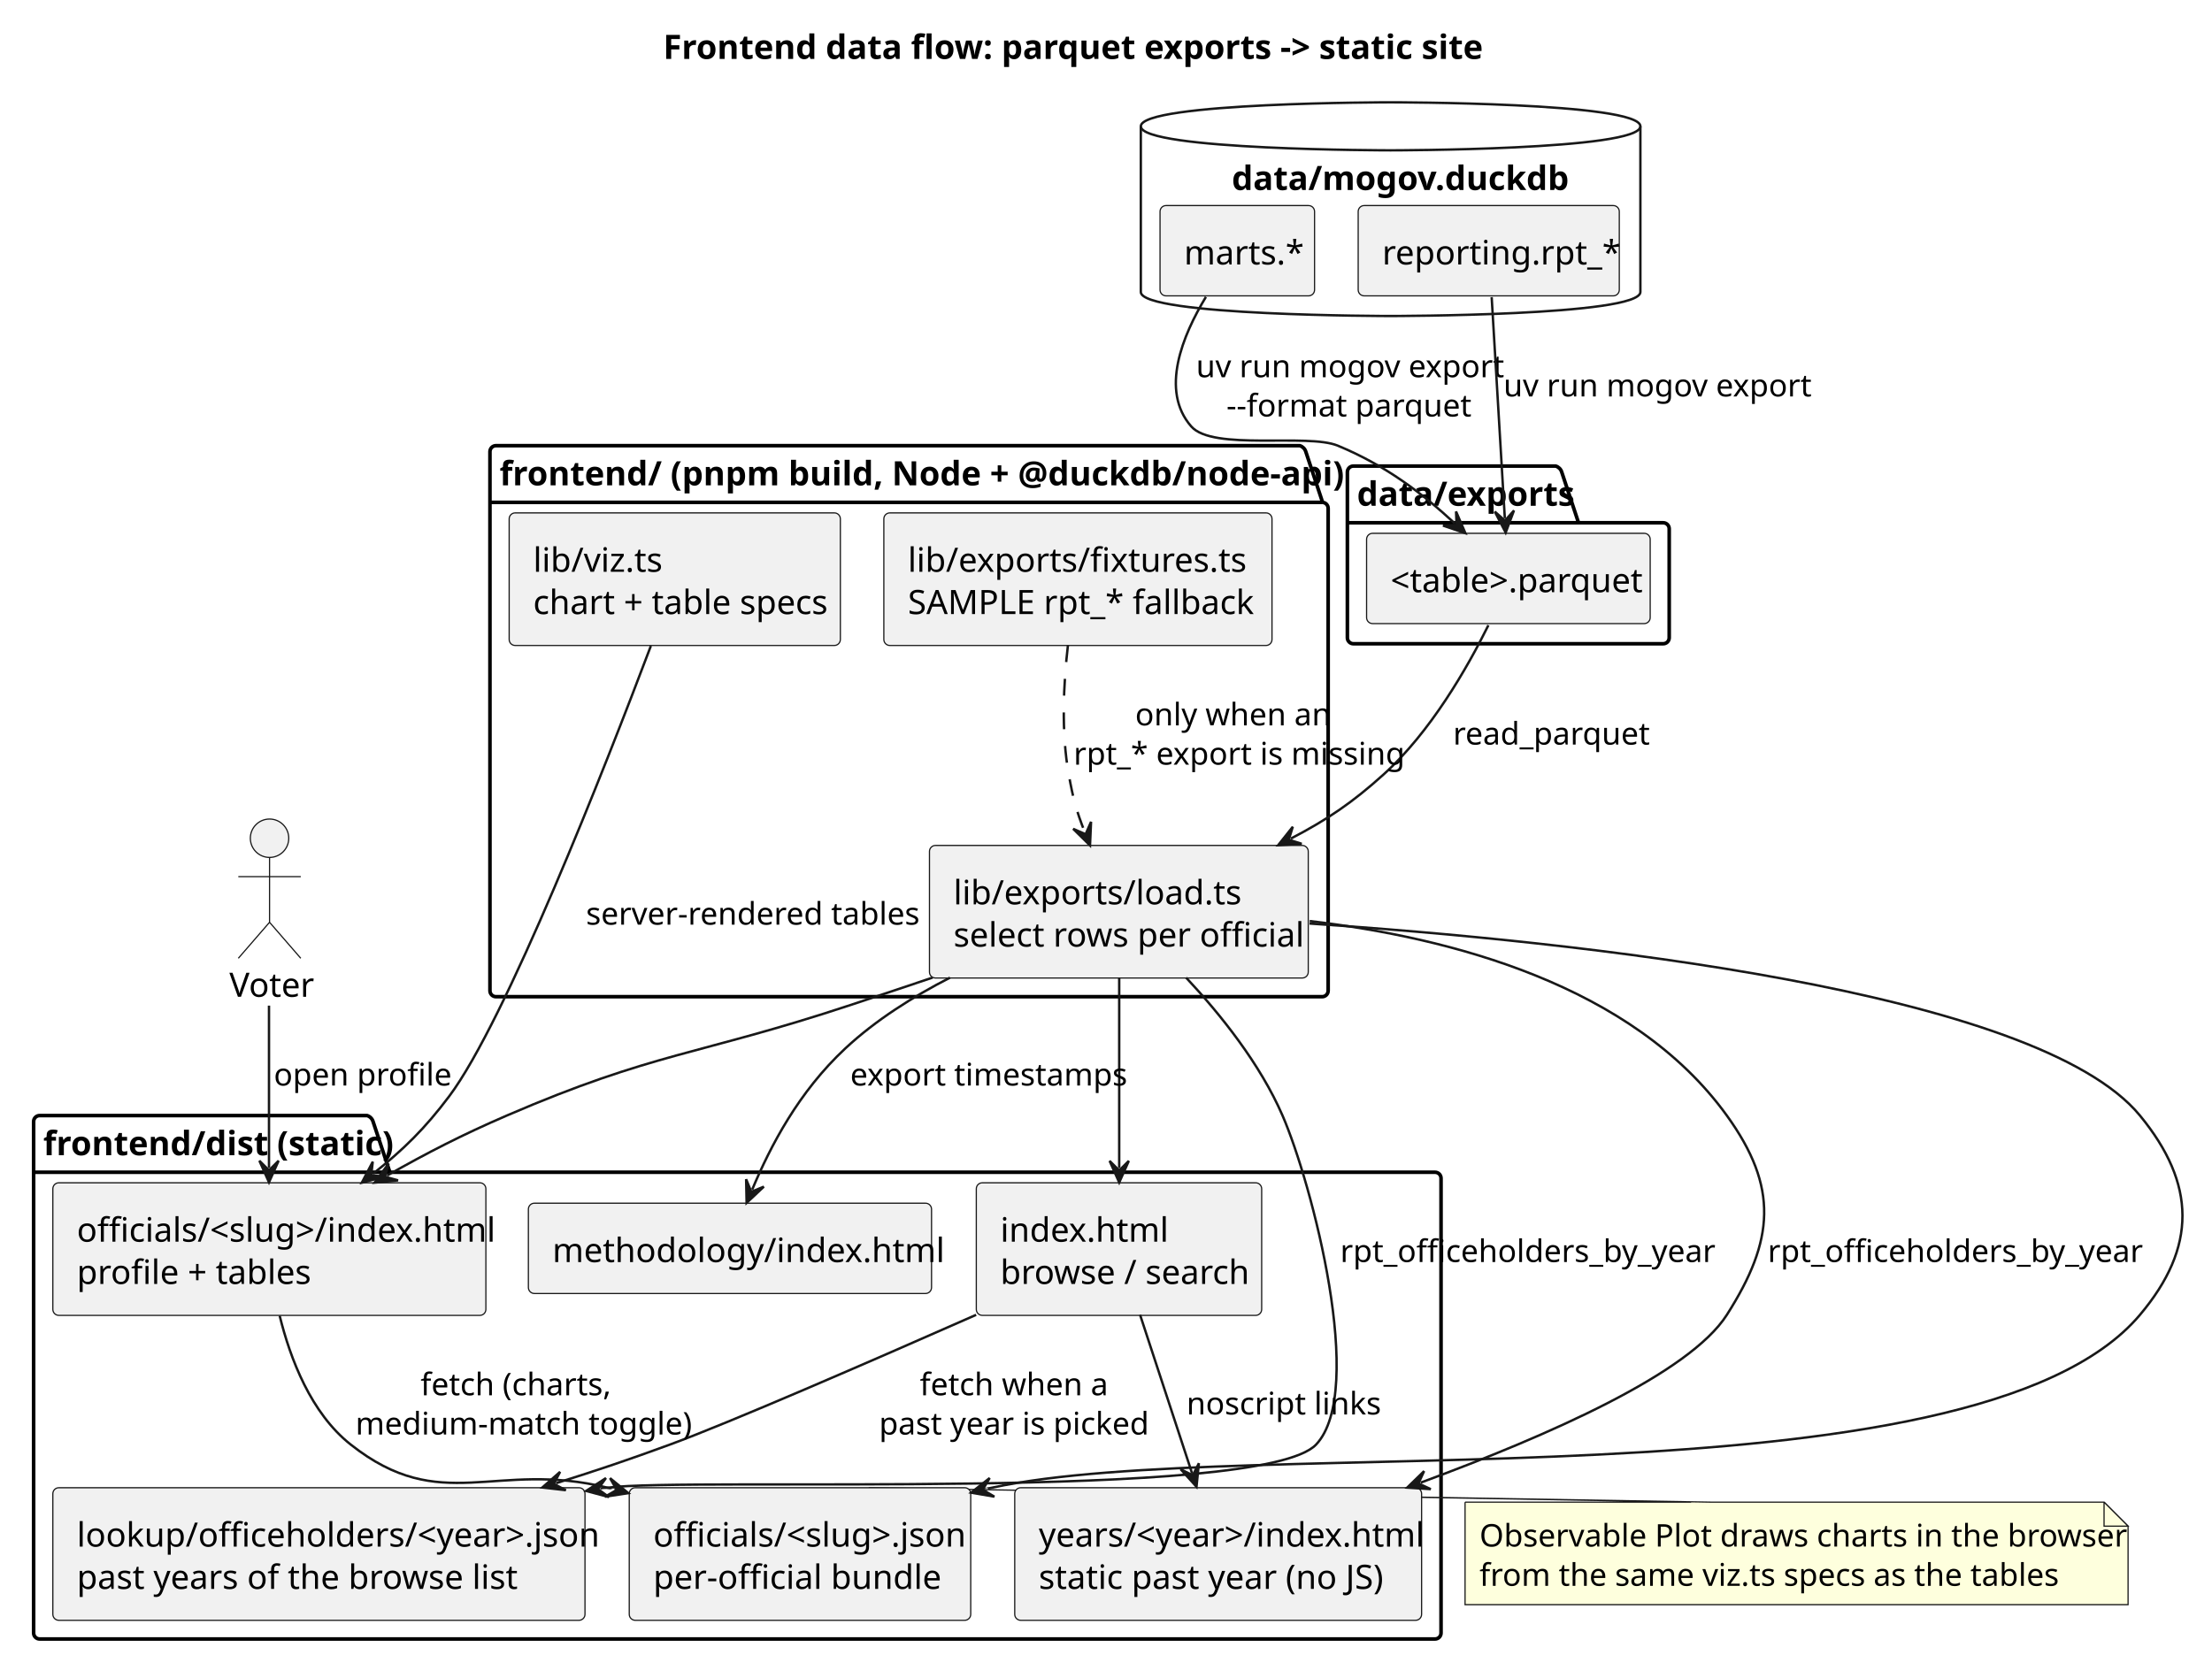
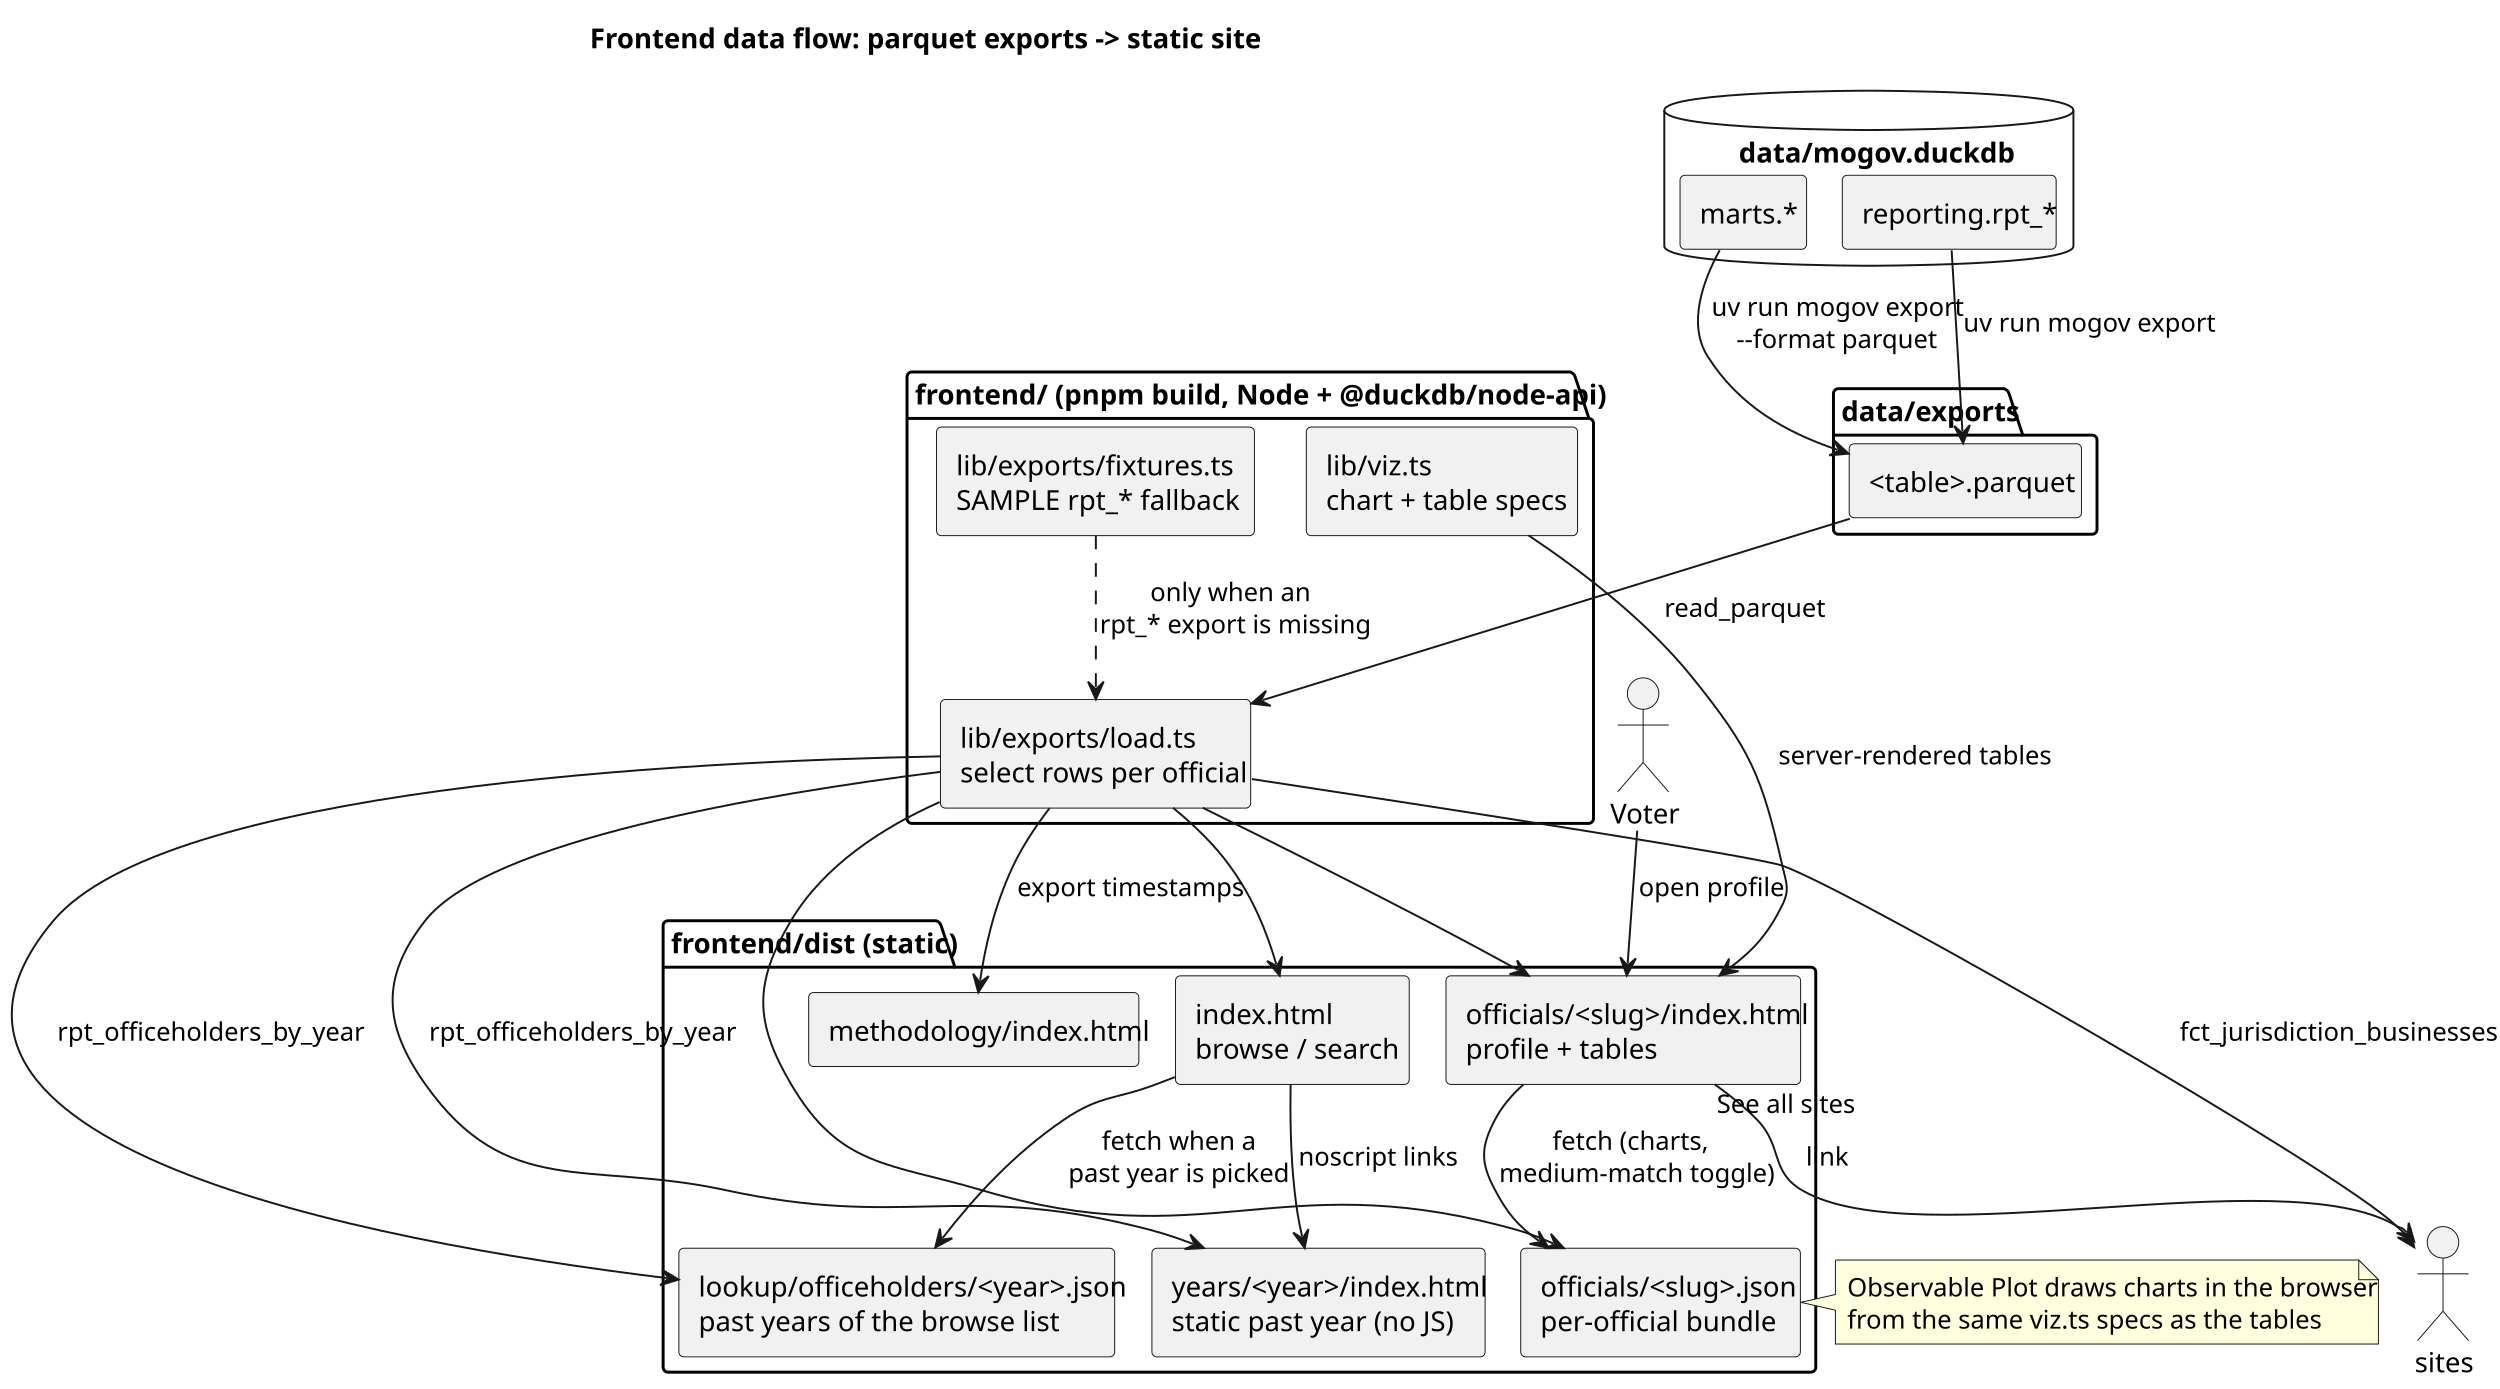
- <svg xmlns="http://www.w3.org/2000/svg" contentStyleType="text/css" height="689px" preserveAspectRatio="none" style="width:921px;height:689px;background:#FFFFFF;" version="1.1" viewBox="0 0 921 689" width="921px" zoomAndPan="magnify">
+ <svg xmlns="http://www.w3.org/2000/svg" contentStyleType="text/css" height="706px" preserveAspectRatio="none" style="width:1271px;height:706px;background:#FFFFFF;" version="1.1" viewBox="0 0 1271 706" width="1271px" zoomAndPan="magnify">
  <defs />
  <g>
-     <text fill="#000000" font-family="sans-serif" font-size="14" font-weight="bold" lengthAdjust="spacing" textLength="324.769" x="276.116" y="24.533">Frontend data flow: parquet exports -&gt; static site</text>
+     <text fill="#000000" font-family="sans-serif" font-size="14" font-weight="bold" lengthAdjust="spacing" textLength="324.769" x="299.866" y="24.533">Frontend data flow: parquet exports -&gt; static site</text>
    <g id="cluster_wh">
-       <path d="M475,52.609 C475,42.609 579,42.609 579,42.609 C579,42.609 683,42.609 683,52.609 L683,121.609 C683,131.609 579,131.609 579,131.609 C579,131.609 475,131.609 475,121.609 L475,52.609 " fill="none" style="stroke:#181818;stroke-width:1.0;" />
-       <path d="M475,52.609 C475,62.609 579,62.609 579,62.609 C579,62.609 683,62.609 683,52.609 " fill="none" style="stroke:#181818;stroke-width:1.0;" />
-       <text fill="#000000" font-family="sans-serif" font-size="14" font-weight="bold" lengthAdjust="spacing" textLength="132.234" x="512.883" y="79.143">data/mogov.duckdb</text>
+       <path d="M846.131,56.109 C846.131,46.109 950.131,46.109 950.131,46.109 C950.131,46.109 1054.131,46.109 1054.131,56.109 L1054.131,125.109 C1054.131,135.109 950.131,135.109 950.131,135.109 C950.131,135.109 846.131,135.109 846.131,125.109 L846.131,56.109 " fill="none" style="stroke:#181818;stroke-width:1.0;" />
+       <path d="M846.131,56.109 C846.131,66.109 950.131,66.109 950.131,66.109 C950.131,66.109 1054.131,66.109 1054.131,56.109 " fill="none" style="stroke:#181818;stroke-width:1.0;" />
+       <text fill="#000000" font-family="sans-serif" font-size="14" font-weight="bold" lengthAdjust="spacing" textLength="132.234" x="884.014" y="82.643">data/mogov.duckdb</text>
    </g>
    <g id="cluster_exports">
-       <path d="M563.5,194.109 L647.748,194.109 A3.75,3.75 0 0 1 650.248,196.609 L657.248,217.719 L692.5,217.719 A2.5,2.5 0 0 1 695,220.219 L695,265.609 A2.5,2.5 0 0 1 692.5,268.109 L563.5,268.109 A2.5,2.5 0 0 1 561,265.609 L561,196.609 A2.5,2.5 0 0 1 563.5,194.109 " fill="none" style="stroke:#000000;stroke-width:1.5;" />
-       <line style="stroke:#000000;stroke-width:1.5;" x1="561" x2="657.248" y1="217.719" y2="217.719" />
-       <text fill="#000000" font-family="sans-serif" font-size="14" font-weight="bold" lengthAdjust="spacing" textLength="83.248" x="565" y="210.643">data/exports</text>
+       <path d="M934.631,197.609 L1018.879,197.609 A3.75,3.75 0 0 1 1021.379,200.109 L1028.379,221.219 L1063.631,221.219 A2.5,2.5 0 0 1 1066.131,223.719 L1066.131,269.109 A2.5,2.5 0 0 1 1063.631,271.609 L934.631,271.609 A2.5,2.5 0 0 1 932.131,269.109 L932.131,200.109 A2.5,2.5 0 0 1 934.631,197.609 " fill="none" style="stroke:#000000;stroke-width:1.5;" />
+       <line style="stroke:#000000;stroke-width:1.5;" x1="932.131" x2="1028.379" y1="221.219" y2="221.219" />
+       <text fill="#000000" font-family="sans-serif" font-size="14" font-weight="bold" lengthAdjust="spacing" textLength="83.248" x="936.131" y="214.143">data/exports</text>
    </g>
    <g id="cluster_frontend/ (pnpm build, Node + @duckdb/node-api)">
-       <path d="M206.5,185.609 L541.183,185.609 A3.75,3.75 0 0 1 543.683,188.109 L550.683,209.219 L550.5,209.219 A2.5,2.5 0 0 1 553,211.719 L553,412.609 A2.5,2.5 0 0 1 550.5,415.109 L206.5,415.109 A2.5,2.5 0 0 1 204,412.609 L204,188.109 A2.5,2.5 0 0 1 206.5,185.609 " fill="none" style="stroke:#000000;stroke-width:1.5;" />
-       <line style="stroke:#000000;stroke-width:1.5;" x1="204" x2="550.683" y1="209.219" y2="209.219" />
-       <text fill="#000000" font-family="sans-serif" font-size="14" font-weight="bold" lengthAdjust="spacing" textLength="333.683" x="208" y="202.143">frontend/ (pnpm build, Node + @duckdb/node-api)</text>
+       <path d="M463.631,189.109 L798.313,189.109 A3.75,3.75 0 0 1 800.813,191.609 L807.813,212.719 L807.631,212.719 A2.5,2.5 0 0 1 810.131,215.219 L810.131,416.109 A2.5,2.5 0 0 1 807.631,418.609 L463.631,418.609 A2.5,2.5 0 0 1 461.131,416.109 L461.131,191.609 A2.5,2.5 0 0 1 463.631,189.109 " fill="none" style="stroke:#000000;stroke-width:1.5;" />
+       <line style="stroke:#000000;stroke-width:1.5;" x1="461.131" x2="807.813" y1="212.719" y2="212.719" />
+       <text fill="#000000" font-family="sans-serif" font-size="14" font-weight="bold" lengthAdjust="spacing" textLength="333.683" x="465.131" y="205.643">frontend/ (pnpm build, Node + @duckdb/node-api)</text>
    </g>
    <g id="cluster_dist">
-       <path d="M16.5,464.609 L152.831,464.609 A3.75,3.75 0 0 1 155.331,467.109 L162.331,488.219 L597.5,488.219 A2.5,2.5 0 0 1 600,490.719 L600,680.109 A2.5,2.5 0 0 1 597.5,682.609 L16.5,682.609 A2.5,2.5 0 0 1 14,680.109 L14,467.109 A2.5,2.5 0 0 1 16.5,464.609 " fill="none" style="stroke:#000000;stroke-width:1.5;" />
-       <line style="stroke:#000000;stroke-width:1.5;" x1="14" x2="162.331" y1="488.219" y2="488.219" />
-       <text fill="#000000" font-family="sans-serif" font-size="14" font-weight="bold" lengthAdjust="spacing" textLength="135.331" x="18" y="481.143">frontend/dist (static)</text>
+       <path d="M339.631,468.109 L475.962,468.109 A3.75,3.75 0 0 1 478.462,470.609 L485.462,491.719 L920.631,491.719 A2.5,2.5 0 0 1 923.131,494.219 L923.131,695.109 A2.5,2.5 0 0 1 920.631,697.609 L339.631,697.609 A2.5,2.5 0 0 1 337.131,695.109 L337.131,470.609 A2.5,2.5 0 0 1 339.631,468.109 " fill="none" style="stroke:#000000;stroke-width:1.5;" />
+       <line style="stroke:#000000;stroke-width:1.5;" x1="337.131" x2="485.462" y1="491.719" y2="491.719" />
+       <text fill="#000000" font-family="sans-serif" font-size="14" font-weight="bold" lengthAdjust="spacing" textLength="135.331" x="341.131" y="484.643">frontend/dist (static)</text>
    </g>
    <g id="elem_voter">
-       <ellipse cx="112.231" cy="349.109" fill="#F1F1F1" rx="8" ry="8" style="stroke:#181818;stroke-width:0.5;" />
-       <path d="M112.231,357.109 L112.231,384.109 M99.231,365.109 L125.231,365.109 M112.231,384.109 L99.231,399.109 M112.231,384.109 L125.231,399.109 " fill="none" style="stroke:#181818;stroke-width:0.5;" />
-       <text fill="#000000" font-family="sans-serif" font-size="14" lengthAdjust="spacing" textLength="33.462" x="95.5" y="415.143">Voter</text>
+       <ellipse cx="835.362" cy="352.609" fill="#F1F1F1" rx="8" ry="8" style="stroke:#181818;stroke-width:0.5;" />
+       <path d="M835.362,360.609 L835.362,387.609 M822.362,368.609 L848.362,368.609 M835.362,387.609 L822.362,402.609 M835.362,387.609 L848.362,402.609 " fill="none" style="stroke:#181818;stroke-width:0.5;" />
+       <text fill="#000000" font-family="sans-serif" font-size="14" lengthAdjust="spacing" textLength="33.462" x="818.631" y="418.643">Voter</text>
    </g>
-     <g id="elem_GMN34">
-       <path d="M610,625.609 L610,668.312 A0,0 0 0 0 610,668.312 L886.055,668.312 A0,0 0 0 0 886.055,668.312 L886.055,635.609 L876.055,625.609 L712.145,625.609 L361.706,619.596 L704.145,625.609 L610,625.609 A0,0 0 0 0 610,625.609 " fill="#FEFFDD" style="stroke:#181818;stroke-width:0.5;" />
-       <path d="M876.055,625.609 L876.055,635.609 L886.055,635.609 L876.055,625.609 " fill="#FEFFDD" style="stroke:#181818;stroke-width:0.5;" />
-       <text fill="#000000" font-family="sans-serif" font-size="13" lengthAdjust="spacing" textLength="255.055" x="616" y="644.105">Observable Plot draws charts in the browser</text>
-       <text fill="#000000" font-family="sans-serif" font-size="13" lengthAdjust="spacing" textLength="231.207" x="616" y="660.456">from the same viz.ts specs as the tables</text>
+     <g id="elem_sites">
+       <ellipse cx="1242.024" cy="631.609" fill="#F1F1F1" rx="8" ry="8" style="stroke:#181818;stroke-width:0.5;" />
+       <path d="M1242.024,639.609 L1242.024,666.609 M1229.024,647.609 L1255.024,647.609 M1242.024,666.609 L1229.024,681.609 M1242.024,666.609 L1255.024,681.609 " fill="none" style="stroke:#181818;stroke-width:0.5;" />
+       <text fill="#000000" font-family="sans-serif" font-size="14" lengthAdjust="spacing" textLength="28.786" x="1227.631" y="697.643">sites</text>
+     </g>
+     <g id="elem_GMN37">
+       <path d="M933.131,640.609 L933.131,658.109 L915.512,662.109 L933.131,666.109 L933.131,683.312 A0,0 0 0 0 933.131,683.312 L1209.186,683.312 A0,0 0 0 0 1209.186,683.312 L1209.186,650.609 L1199.186,640.609 L933.131,640.609 A0,0 0 0 0 933.131,640.609 " fill="#FEFFDD" style="stroke:#181818;stroke-width:0.5;" />
+       <path d="M1199.186,640.609 L1199.186,650.609 L1209.186,650.609 L1199.186,640.609 " fill="#FEFFDD" style="stroke:#181818;stroke-width:0.5;" />
+       <text fill="#000000" font-family="sans-serif" font-size="13" lengthAdjust="spacing" textLength="255.055" x="939.131" y="659.105">Observable Plot draws charts in the browser</text>
+       <text fill="#000000" font-family="sans-serif" font-size="13" lengthAdjust="spacing" textLength="231.207" x="939.131" y="675.456">from the same viz.ts specs as the tables</text>
    </g>
    <g id="elem_marts">
-       <rect fill="#F1F1F1" height="37.609" rx="2.5" ry="2.5" style="stroke:#181818;stroke-width:0.5;" width="64.338" x="483" y="85.609" />
-       <text fill="#000000" font-family="sans-serif" font-size="14" lengthAdjust="spacing" textLength="44.338" x="493" y="110.143">marts.*</text>
+       <rect fill="#F1F1F1" height="37.609" rx="2.5" ry="2.5" style="stroke:#181818;stroke-width:0.5;" width="64.338" x="854.131" y="89.109" />
+       <text fill="#000000" font-family="sans-serif" font-size="14" lengthAdjust="spacing" textLength="44.338" x="864.131" y="113.643">marts.*</text>
    </g>
    <g id="elem_rpt">
-       <rect fill="#F1F1F1" height="37.609" rx="2.5" ry="2.5" style="stroke:#181818;stroke-width:0.5;" width="108.717" x="565.5" y="85.609" />
-       <text fill="#000000" font-family="sans-serif" font-size="14" lengthAdjust="spacing" textLength="88.717" x="575.5" y="110.143">reporting.rpt_*</text>
+       <rect fill="#F1F1F1" height="37.609" rx="2.5" ry="2.5" style="stroke:#181818;stroke-width:0.5;" width="108.717" x="936.631" y="89.109" />
+       <text fill="#000000" font-family="sans-serif" font-size="14" lengthAdjust="spacing" textLength="88.717" x="946.631" y="113.643">reporting.rpt_*</text>
    </g>
    <g id="elem_pq">
-       <rect fill="#F1F1F1" height="37.609" rx="2.5" ry="2.5" style="stroke:#181818;stroke-width:0.5;" width="118.082" x="569" y="222.109" />
-       <text fill="#000000" font-family="sans-serif" font-size="14" lengthAdjust="spacing" textLength="98.082" x="579" y="246.643">&lt;table&gt;.parquet</text>
+       <rect fill="#F1F1F1" height="37.609" rx="2.5" ry="2.5" style="stroke:#181818;stroke-width:0.5;" width="118.082" x="940.131" y="225.609" />
+       <text fill="#000000" font-family="sans-serif" font-size="14" lengthAdjust="spacing" textLength="98.082" x="950.131" y="250.143">&lt;table&gt;.parquet</text>
    </g>
    <g id="elem_load">
-       <rect fill="#F1F1F1" height="55.219" rx="2.5" ry="2.5" style="stroke:#181818;stroke-width:0.5;" width="157.717" x="387" y="352.109" />
-       <text fill="#000000" font-family="sans-serif" font-size="14" lengthAdjust="spacing" textLength="108.944" x="397" y="376.643">lib/exports/load.ts</text>
-       <text fill="#000000" font-family="sans-serif" font-size="14" lengthAdjust="spacing" textLength="137.717" x="397" y="394.252">select rows per official</text>
+       <rect fill="#F1F1F1" height="55.219" rx="2.5" ry="2.5" style="stroke:#181818;stroke-width:0.5;" width="157.717" x="478.131" y="355.609" />
+       <text fill="#000000" font-family="sans-serif" font-size="14" lengthAdjust="spacing" textLength="108.944" x="488.131" y="380.143">lib/exports/load.ts</text>
+       <text fill="#000000" font-family="sans-serif" font-size="14" lengthAdjust="spacing" textLength="137.717" x="488.131" y="397.752">select rows per official</text>
    </g>
    <g id="elem_fixtures">
-       <rect fill="#F1F1F1" height="55.219" rx="2.5" ry="2.5" style="stroke:#181818;stroke-width:0.5;" width="161.62" x="368" y="213.609" />
-       <text fill="#000000" font-family="sans-serif" font-size="14" lengthAdjust="spacing" textLength="127.6" x="378" y="238.143">lib/exports/fixtures.ts</text>
-       <text fill="#000000" font-family="sans-serif" font-size="14" lengthAdjust="spacing" textLength="141.62" x="378" y="255.752">SAMPLE rpt_* fallback</text>
+       <rect fill="#F1F1F1" height="55.219" rx="2.5" ry="2.5" style="stroke:#181818;stroke-width:0.5;" width="161.62" x="476.131" y="217.109" />
+       <text fill="#000000" font-family="sans-serif" font-size="14" lengthAdjust="spacing" textLength="127.6" x="486.131" y="241.643">lib/exports/fixtures.ts</text>
+       <text fill="#000000" font-family="sans-serif" font-size="14" lengthAdjust="spacing" textLength="141.62" x="486.131" y="259.252">SAMPLE rpt_* fallback</text>
    </g>
    <g id="elem_viz">
-       <rect fill="#F1F1F1" height="55.219" rx="2.5" ry="2.5" style="stroke:#181818;stroke-width:0.5;" width="137.899" x="212" y="213.609" />
-       <text fill="#000000" font-family="sans-serif" font-size="14" lengthAdjust="spacing" textLength="49.786" x="222" y="238.143">lib/viz.ts</text>
-       <text fill="#000000" font-family="sans-serif" font-size="14" lengthAdjust="spacing" textLength="117.899" x="222" y="255.752">chart + table specs</text>
+       <rect fill="#F1F1F1" height="55.219" rx="2.5" ry="2.5" style="stroke:#181818;stroke-width:0.5;" width="137.899" x="664.131" y="217.109" />
+       <text fill="#000000" font-family="sans-serif" font-size="14" lengthAdjust="spacing" textLength="49.786" x="674.131" y="241.643">lib/viz.ts</text>
+       <text fill="#000000" font-family="sans-serif" font-size="14" lengthAdjust="spacing" textLength="117.899" x="674.131" y="259.252">chart + table specs</text>
    </g>
    <g id="elem_idx">
-       <rect fill="#F1F1F1" height="55.219" rx="2.5" ry="2.5" style="stroke:#181818;stroke-width:0.5;" width="118.82" x="406.5" y="492.609" />
-       <text fill="#000000" font-family="sans-serif" font-size="14" lengthAdjust="spacing" textLength="63.807" x="416.5" y="517.143">index.html</text>
-       <text fill="#000000" font-family="sans-serif" font-size="14" lengthAdjust="spacing" textLength="98.82" x="416.5" y="534.752">browse / search</text>
+       <rect fill="#F1F1F1" height="55.219" rx="2.5" ry="2.5" style="stroke:#181818;stroke-width:0.5;" width="118.82" x="597.631" y="496.109" />
+       <text fill="#000000" font-family="sans-serif" font-size="14" lengthAdjust="spacing" textLength="63.807" x="607.631" y="520.643">index.html</text>
+       <text fill="#000000" font-family="sans-serif" font-size="14" lengthAdjust="spacing" textLength="98.82" x="607.631" y="538.252">browse / search</text>
    </g>
    <g id="elem_yearjson">
-       <rect fill="#F1F1F1" height="55.219" rx="2.5" ry="2.5" style="stroke:#181818;stroke-width:0.5;" width="221.571" x="22" y="619.609" />
-       <text fill="#000000" font-family="sans-serif" font-size="14" lengthAdjust="spacing" textLength="201.571" x="32" y="644.143">lookup/officeholders/&lt;year&gt;.json</text>
-       <text fill="#000000" font-family="sans-serif" font-size="14" lengthAdjust="spacing" textLength="173.523" x="32" y="661.752">past years of the browse list</text>
+       <rect fill="#F1F1F1" height="55.219" rx="2.5" ry="2.5" style="stroke:#181818;stroke-width:0.5;" width="221.571" x="345.131" y="634.609" />
+       <text fill="#000000" font-family="sans-serif" font-size="14" lengthAdjust="spacing" textLength="201.571" x="355.131" y="659.143">lookup/officeholders/&lt;year&gt;.json</text>
+       <text fill="#000000" font-family="sans-serif" font-size="14" lengthAdjust="spacing" textLength="173.523" x="355.131" y="676.752">past years of the browse list</text>
    </g>
    <g id="elem_yearpage">
-       <rect fill="#F1F1F1" height="55.219" rx="2.5" ry="2.5" style="stroke:#181818;stroke-width:0.5;" width="169.406" x="422.5" y="619.609" />
-       <text fill="#000000" font-family="sans-serif" font-size="14" lengthAdjust="spacing" textLength="149.406" x="432.5" y="644.143">years/&lt;year&gt;/index.html</text>
-       <text fill="#000000" font-family="sans-serif" font-size="14" lengthAdjust="spacing" textLength="143.165" x="432.5" y="661.752">static past year (no JS)</text>
+       <rect fill="#F1F1F1" height="55.219" rx="2.5" ry="2.5" style="stroke:#181818;stroke-width:0.5;" width="169.406" x="585.631" y="634.609" />
+       <text fill="#000000" font-family="sans-serif" font-size="14" lengthAdjust="spacing" textLength="149.406" x="595.631" y="659.143">years/&lt;year&gt;/index.html</text>
+       <text fill="#000000" font-family="sans-serif" font-size="14" lengthAdjust="spacing" textLength="143.165" x="595.631" y="676.752">static past year (no JS)</text>
    </g>
    <g id="elem_page">
-       <rect fill="#F1F1F1" height="55.219" rx="2.5" ry="2.5" style="stroke:#181818;stroke-width:0.5;" width="180.303" x="22" y="492.609" />
-       <text fill="#000000" font-family="sans-serif" font-size="14" lengthAdjust="spacing" textLength="160.303" x="32" y="517.143">officials/&lt;slug&gt;/index.html</text>
-       <text fill="#000000" font-family="sans-serif" font-size="14" lengthAdjust="spacing" textLength="91.444" x="32" y="534.752">profile + tables</text>
+       <rect fill="#F1F1F1" height="55.219" rx="2.5" ry="2.5" style="stroke:#181818;stroke-width:0.5;" width="180.303" x="735.131" y="496.109" />
+       <text fill="#000000" font-family="sans-serif" font-size="14" lengthAdjust="spacing" textLength="160.303" x="745.131" y="520.643">officials/&lt;slug&gt;/index.html</text>
+       <text fill="#000000" font-family="sans-serif" font-size="14" lengthAdjust="spacing" textLength="91.444" x="745.131" y="538.252">profile + tables</text>
    </g>
    <g id="elem_json">
-       <rect fill="#F1F1F1" height="55.219" rx="2.5" ry="2.5" style="stroke:#181818;stroke-width:0.5;" width="142.179" x="262" y="619.609" />
-       <text fill="#000000" font-family="sans-serif" font-size="14" lengthAdjust="spacing" textLength="122.179" x="272" y="644.143">officials/&lt;slug&gt;.json</text>
-       <text fill="#000000" font-family="sans-serif" font-size="14" lengthAdjust="spacing" textLength="110.51" x="272" y="661.752">per-official bundle</text>
+       <rect fill="#F1F1F1" height="55.219" rx="2.5" ry="2.5" style="stroke:#181818;stroke-width:0.5;" width="142.179" x="773.131" y="634.609" />
+       <text fill="#000000" font-family="sans-serif" font-size="14" lengthAdjust="spacing" textLength="122.179" x="783.131" y="659.143">officials/&lt;slug&gt;.json</text>
+       <text fill="#000000" font-family="sans-serif" font-size="14" lengthAdjust="spacing" textLength="110.51" x="783.131" y="676.752">per-official bundle</text>
    </g>
    <g id="elem_meth">
-       <rect fill="#F1F1F1" height="37.609" rx="2.5" ry="2.5" style="stroke:#181818;stroke-width:0.5;" width="167.861" x="220" y="501.109" />
-       <text fill="#000000" font-family="sans-serif" font-size="14" lengthAdjust="spacing" textLength="147.861" x="230" y="525.643">methodology/index.html</text>
+       <rect fill="#F1F1F1" height="37.609" rx="2.5" ry="2.5" style="stroke:#181818;stroke-width:0.5;" width="167.861" x="411.131" y="504.609" />
+       <text fill="#000000" font-family="sans-serif" font-size="14" lengthAdjust="spacing" textLength="147.861" x="421.131" y="529.143">methodology/index.html</text>
    </g>
-     <polygon fill="#181818" points="610.145,222.071,606.249,213.025,606.473,218.677,600.82,218.901,610.145,222.071" style="stroke:#181818;stroke-width:1.0;" />
-     <path d="M502.101,123.664 C492.412,139.629 482.869,162.644 496,177.609 C505.017,187.886 544.368,180.38 557,185.609 C577.244,193.991 592.319,205.601 605.738,217.999 " fill="none" style="stroke:#181818;stroke-width:1.0;" />
-     <text fill="#000000" font-family="sans-serif" font-size="13" lengthAdjust="spacing" textLength="118.504" x="498" y="157.105">uv run mogov export</text>
-     <text fill="#000000" font-family="sans-serif" font-size="13" lengthAdjust="spacing" textLength="93.203" x="510.651" y="173.456">--format parquet</text>
-     <polygon fill="#181818" points="626.913,221.828,630.371,212.606,626.616,216.837,622.385,213.081,626.913,221.828" style="stroke:#181818;stroke-width:1.0;" />
-     <path d="M621.079,123.749 C622.606,149.419 625.025,190.091 626.556,215.839 " fill="none" style="stroke:#181818;stroke-width:1.0;" />
-     <text fill="#000000" font-family="sans-serif" font-size="13" lengthAdjust="spacing" textLength="118.504" x="626" y="165.105">uv run mogov export</text>
-     <polygon fill="#181818" points="532.152,352.033,541.981,351.415,536.585,349.719,538.281,344.323,532.152,352.033" style="stroke:#181818;stroke-width:1.0;" />
-     <path d="M619.72,260.39 C610.943,278.126 595.641,304.887 576,322.609 C563.192,334.166 552.882,341.216 537.471,349.257 " fill="none" style="stroke:#181818;stroke-width:1.0;" />
-     <text fill="#000000" font-family="sans-serif" font-size="13" lengthAdjust="spacing" textLength="77.34" x="605" y="310.104">read_parquet</text>
-     <polygon fill="#181818" points="453.84,352.105,454.272,342.266,452.012,347.451,446.826,345.191,453.84,352.105" style="stroke:#181818;stroke-width:1.0;" />
-     <path d="M444.646,268.774 C442.82,284.546 441.779,304.848 445,322.609 C446.797,332.52 448.053,337.375 451.646,346.521 " fill="none" style="stroke:#181818;stroke-width:1.0;stroke-dasharray:7.0,7.0;" />
-     <text fill="#000000" font-family="sans-serif" font-size="13" lengthAdjust="spacing" textLength="76.61" x="472.635" y="302.104">only when an</text>
-     <text fill="#000000" font-family="sans-serif" font-size="13" lengthAdjust="spacing" textLength="127.88" x="447" y="318.456">rpt_* export is missing</text>
-     <polygon fill="#181818" points="466,492.487,470,483.487,466,487.487,462,483.487,466,492.487" style="stroke:#181818;stroke-width:1.0;" />
-     <path d="M466,407.314 C466,431.839 466,461.988 466,486.487 " fill="none" style="stroke:#181818;stroke-width:1.0;" />
-     <polygon fill="#181818" points="244.032,620.949,253.547,623.493,248.971,620.168,252.297,615.592,244.032,620.949" style="stroke:#181818;stroke-width:1.0;" />
-     <path d="M493.866,407.182 C508.239,422.56 524.67,443.091 534,464.609 C546.174,492.687 568.97,579.321 548,601.609 C525.498,625.527 285.521,615.055 253,619.609 C250.042,620.024 252.975,619.534 249.959,620.011 " fill="none" style="stroke:#181818;stroke-width:1.0;" />
-     <text fill="#000000" font-family="sans-serif" font-size="13" lengthAdjust="spacing" textLength="149.589" x="558" y="525.605">rpt_officeholders_by_year</text>
-     <polygon fill="#181818" points="225.805,619.511,235.59,620.638,230.577,618.017,233.198,613.004,225.805,619.511" style="stroke:#181818;stroke-width:1.0;" />
-     <path d="M406.432,547.603 C361.432,567.456 303.394,592.673 279,601.609 C261.956,607.854 249.306,612.148 231.531,617.718 " fill="none" style="stroke:#181818;stroke-width:1.0;" />
-     <text fill="#000000" font-family="sans-serif" font-size="13" lengthAdjust="spacing" textLength="73.715" x="382.974" y="581.105">fetch when a</text>
-     <text fill="#000000" font-family="sans-serif" font-size="13" lengthAdjust="spacing" textLength="107.663" x="366" y="597.456">past year is picked</text>
-     <polygon fill="#181818" points="585.893,619.567,595.722,620.199,590.583,617.834,592.948,612.695,585.893,619.567" style="stroke:#181818;stroke-width:1.0;" />
-     <path d="M545.298,383.599 C603.778,390.471 679.729,410.192 719,464.609 C740.587,494.522 738.842,516.511 719,547.609 C703.446,571.986 645.148,597.665 591.521,617.487 " fill="none" style="stroke:#181818;stroke-width:1.0;" />
-     <text fill="#000000" font-family="sans-serif" font-size="13" lengthAdjust="spacing" textLength="149.589" x="736" y="525.605">rpt_officeholders_by_year</text>
-     <polygon fill="#181818" points="498.176,619.207,499.172,609.409,496.618,614.456,491.57,611.902,498.176,619.207" style="stroke:#181818;stroke-width:1.0;" />
-     <path d="M474.695,547.619 C481.606,568.688 489.362,592.335 496.306,613.506 " fill="none" style="stroke:#181818;stroke-width:1.0;" />
-     <text fill="#000000" font-family="sans-serif" font-size="13" lengthAdjust="spacing" textLength="75.137" x="494" y="589.105">noscript links</text>
-     <polygon fill="#181818" points="155.934,492.554,165.736,491.597,160.284,490.089,161.791,484.637,155.934,492.554" style="stroke:#181818;stroke-width:1.0;" />
-     <path d="M388.33,407.139 C376.829,411.016 365.113,414.937 354,418.609 C290.609,439.558 272.303,438.167 211,464.609 C192.444,472.613 178.014,480.041 161.154,489.596 " fill="none" style="stroke:#181818;stroke-width:1.0;" />
-     <polygon fill="#181818" points="404.323,621.66,414.029,623.33,409.17,620.433,412.066,615.574,404.323,621.66" style="stroke:#181818;stroke-width:1.0;" />
-     <path d="M545.23,384.626 C655.905,392.085 848.085,412.382 891,464.609 C914.419,493.111 914.779,519.407 891,547.609 C821.756,629.734 517.949,596.699 413,619.609 C410.141,620.234 413.057,619.449 410.139,620.188 " fill="none" style="stroke:#181818;stroke-width:1.0;" />
-     <polygon fill="#181818" points="310.861,500.973,318.038,494.228,312.8,496.364,310.664,491.126,310.861,500.973" style="stroke:#181818;stroke-width:1.0;" />
-     <path d="M395.549,407.173 C380.08,415.103 364.582,424.883 352,436.609 C332.483,454.799 320.856,477.21 313.188,495.442 " fill="none" style="stroke:#181818;stroke-width:1.0;" />
-     <text fill="#000000" font-family="sans-serif" font-size="13" lengthAdjust="spacing" textLength="106.203" x="354" y="452.104">export timestamps</text>
-     <polygon fill="#181818" points="150.65,492.556,160.185,490.087,154.565,489.445,155.207,483.825,150.65,492.556" style="stroke:#181818;stroke-width:1.0;" />
-     <path d="M271.007,268.989 C252.03,319.256 210.574,425.245 187,456.609 C176.918,470.023 168.115,478.675 155.347,488.823 " fill="none" style="stroke:#181818;stroke-width:1.0;" />
-     <text fill="#000000" font-family="sans-serif" font-size="13" lengthAdjust="spacing" textLength="130.787" x="244" y="385.104">server-rendered tables</text>
-     <polygon fill="#181818" points="112,492.423,116,483.423,112,487.423,108,483.423,112,492.423" style="stroke:#181818;stroke-width:1.0;" />
-     <path d="M112,418.822 C112,442.202 112,465.533 112,486.423 " fill="none" style="stroke:#181818;stroke-width:1.0;" />
-     <text fill="#000000" font-family="sans-serif" font-size="13" lengthAdjust="spacing" textLength="67.939" x="114" y="452.104">open profile</text>
-     <polygon fill="#181818" points="261.629,621.866,254.006,615.631,256.807,620.545,251.892,623.346,261.629,621.866" style="stroke:#181818;stroke-width:1.0;" />
-     <path d="M116.447,547.989 C120.855,565.923 129.457,588.532 146,601.609 C183.831,631.515 206.196,607.993 253,619.609 C255.84,620.314 252.938,619.486 255.843,620.281 " fill="none" style="stroke:#181818;stroke-width:1.0;" />
-     <text fill="#000000" font-family="sans-serif" font-size="13" lengthAdjust="spacing" textLength="75.137" x="175.095" y="581.105">fetch (charts,</text>
-     <text fill="#000000" font-family="sans-serif" font-size="13" lengthAdjust="spacing" textLength="129.327" x="148" y="597.456">medium-match toggle)</text>
+     <polygon fill="#181818" points="939.802,230.628,932.577,223.935,935.07,229.013,929.992,231.506,939.802,230.628" style="stroke:#181818;stroke-width:1.0;" />
+     <path d="M874.291,127.206 C865.878,142.561 857.75,164.655 868.131,181.109 C883.996,206.258 907.39,219.563 934.124,228.69 " fill="none" style="stroke:#181818;stroke-width:1.0;" />
+     <text fill="#000000" font-family="sans-serif" font-size="13" lengthAdjust="spacing" textLength="118.504" x="870.131" y="160.605">uv run mogov export</text>
+     <text fill="#000000" font-family="sans-serif" font-size="13" lengthAdjust="spacing" textLength="93.203" x="882.782" y="176.956">--format parquet</text>
+     <polygon fill="#181818" points="998.044,225.328,1001.502,216.106,997.747,220.337,993.516,216.581,998.044,225.328" style="stroke:#181818;stroke-width:1.0;" />
+     <path d="M992.21,127.249 C993.737,152.919 996.156,193.591 997.687,219.339 " fill="none" style="stroke:#181818;stroke-width:1.0;" />
+     <text fill="#000000" font-family="sans-serif" font-size="13" lengthAdjust="spacing" textLength="118.504" x="998.131" y="168.605">uv run mogov export</text>
+     <polygon fill="#181818" points="636.249,357.676,646.029,358.842,641.027,356.2,643.668,351.198,636.249,357.676" style="stroke:#181818;stroke-width:1.0;" />
+     <path d="M940.437,263.736 C862.239,287.885 729.351,328.924 641.982,355.905 " fill="none" style="stroke:#181818;stroke-width:1.0;" />
+     <text fill="#000000" font-family="sans-serif" font-size="13" lengthAdjust="spacing" textLength="77.34" x="846.131" y="313.604">read_parquet</text>
+     <polygon fill="#181818" points="557.131,355.534,561.131,346.534,557.131,350.534,553.131,346.534,557.131,355.534" style="stroke:#181818;stroke-width:1.0;" />
+     <path d="M557.131,272.252 C557.131,296.304 557.131,325.503 557.131,349.534 " fill="none" style="stroke:#181818;stroke-width:1.0;stroke-dasharray:7.0,7.0;" />
+     <text fill="#000000" font-family="sans-serif" font-size="13" lengthAdjust="spacing" textLength="76.61" x="584.766" y="305.604">only when an</text>
+     <text fill="#000000" font-family="sans-serif" font-size="13" lengthAdjust="spacing" textLength="127.88" x="559.131" y="321.956">rpt_* export is missing</text>
+     <polygon fill="#181818" points="650.586,496.004,651.857,486.238,649.162,491.212,644.188,488.516,650.586,496.004" style="stroke:#181818;stroke-width:1.0;" />
+     <path d="M596.363,410.716 C606.747,419.177 617.246,429.203 625.131,440.109 C637.281,456.917 643.807,473.189 648.877,490.253 " fill="none" style="stroke:#181818;stroke-width:1.0;" />
+     <polygon fill="#181818" points="345.01,650.528,336.563,645.464,340.047,649.92,335.591,653.405,345.01,650.528" style="stroke:#181818;stroke-width:1.0;" />
+     <path d="M478.074,384.529 C344.637,387.112 83.688,400.868 27.131,468.109 C-68.479,581.783 182.34,630.623 339.055,649.799 " fill="none" style="stroke:#181818;stroke-width:1.0;" />
+     <text fill="#000000" font-family="sans-serif" font-size="13" lengthAdjust="spacing" textLength="149.589" x="29.131" y="529.105">rpt_officeholders_by_year</text>
+     <polygon fill="#181818" points="475.489,634.193,484.172,629.543,478.558,630.245,477.856,624.632,475.489,634.193" style="stroke:#181818;stroke-width:1.0;" />
+     <path d="M597.293,547.595 C594.195,548.784 591.126,549.961 588.131,551.109 C567.246,559.119 559.651,556.566 541.131,569.109 C515.024,586.792 494.905,609.222 479.172,629.456 " fill="none" style="stroke:#181818;stroke-width:1.0;" />
+     <text fill="#000000" font-family="sans-serif" font-size="13" lengthAdjust="spacing" textLength="73.715" x="560.105" y="584.605">fetch when a</text>
+     <text fill="#000000" font-family="sans-serif" font-size="13" lengthAdjust="spacing" textLength="107.663" x="543.131" y="600.956">past year is picked</text>
+     <polygon fill="#181818" points="612.095,634.535,605.113,627.589,607.423,632.752,602.26,635.063,612.095,634.535" style="stroke:#181818;stroke-width:1.0;" />
+     <path d="M477.96,392.418 C387.57,403.728 248.048,427.375 216.131,468.109 C193.379,497.146 194.825,520.995 216.131,551.109 C257.78,609.976 298.65,589.865 369.131,605.109 C459.391,624.632 486.332,601.566 576.131,623.109 C588.027,625.963 594.787,627.929 606.489,632.395 " fill="none" style="stroke:#181818;stroke-width:1.0;" />
+     <text fill="#000000" font-family="sans-serif" font-size="13" lengthAdjust="spacing" textLength="149.589" x="218.131" y="529.105">rpt_officeholders_by_year</text>
+     <polygon fill="#181818" points="663.302,634.512,665.237,624.855,662.209,629.633,657.431,626.604,663.302,634.512" style="stroke:#181818;stroke-width:1.0;" />
+     <path d="M656.14,551.159 C655.882,566.891 656.12,587.192 658.131,605.109 C659.218,614.793 659.919,619.414 661.99,628.657 " fill="none" style="stroke:#181818;stroke-width:1.0;" />
+     <text fill="#000000" font-family="sans-serif" font-size="13" lengthAdjust="spacing" textLength="75.137" x="660.131" y="592.605">noscript links</text>
+     <polygon fill="#181818" points="777.249,496.067,771.273,488.239,772.862,493.668,767.433,495.257,777.249,496.067" style="stroke:#181818;stroke-width:1.0;" />
+     <path d="M611.474,410.675 C644.491,426.965 687.411,448.408 725.131,468.109 C742.218,477.034 755.532,484.186 771.985,493.188 " fill="none" style="stroke:#181818;stroke-width:1.0;" />
+     <polygon fill="#181818" points="795.093,634.588,788.483,627.287,790.521,632.564,785.244,634.602,795.093,634.588" style="stroke:#181818;stroke-width:1.0;" />
+     <path d="M477.758,407.756 C448.714,420.679 418.887,439.971 402.131,468.109 C383.257,499.805 383.438,519.308 402.131,551.109 C427.135,593.646 451.822,591.093 499.131,605.109 C611.892,638.516 649.28,593.63 763.131,623.109 C773.807,625.874 779.306,627.599 789.607,632.159 " fill="none" style="stroke:#181818;stroke-width:1.0;" />
+     <polygon fill="#181818" points="1227.384,634.118,1225.454,624.461,1224.498,630.036,1218.922,629.079,1227.384,634.118" style="stroke:#181818;stroke-width:1.0;" />
+     <path d="M636.469,396.082 C735.501,411.139 893.515,435.579 906.131,440.109 C943.956,453.693 1189.249,595.162 1218.131,623.109 C1221.495,626.365 1221.137,625.283 1223.92,629.219 " fill="none" style="stroke:#181818;stroke-width:1.0;" />
+     <text fill="#000000" font-family="sans-serif" font-size="13" lengthAdjust="spacing" textLength="154.635" x="1108.131" y="529.105">fct_jurisdiction_businesses</text>
+     <polygon fill="#181818" points="1227.355,631.107,1224.581,621.657,1224.12,627.295,1218.482,626.833,1227.355,631.107" style="stroke:#181818;stroke-width:1.0;" />
+     <path d="M871.79,551.323 C879.356,556.698 886.781,562.69 893.131,569.109 C906.483,582.608 899.758,595.496 916.131,605.109 C974.107,639.149 1160.244,588.919 1218.131,623.109 C1221.624,625.173 1220.807,623.391 1223.473,626.532 " fill="none" style="stroke:#181818;stroke-width:1.0;" />
+     <text fill="#000000" font-family="sans-serif" font-size="13" lengthAdjust="spacing" textLength="19.506" x="918.131" y="592.605">link</text>
+     <text fill="#000000" font-family="sans-serif" font-size="13" lengthAdjust="spacing" textLength="70.091" x="872.79" y="565.818">See all sites</text>
+     <polygon fill="#181818" points="497.363,504.527,502.669,496.23,498.113,499.584,494.759,495.029,497.363,504.527" style="stroke:#181818;stroke-width:1.0;" />
+     <path d="M533.596,410.875 C526.813,419.701 519.952,429.887 515.131,440.109 C505.261,461.037 500.876,481.393 498.264,498.596 " fill="none" style="stroke:#181818;stroke-width:1.0;" />
+     <text fill="#000000" font-family="sans-serif" font-size="13" lengthAdjust="spacing" textLength="106.203" x="517.131" y="455.604">export timestamps</text>
+     <polygon fill="#181818" points="874.242,495.949,883.846,493.769,878.248,492.958,879.059,487.359,874.242,495.949" style="stroke:#181818;stroke-width:1.0;" />
+     <path d="M777.073,272.175 C803.707,289.962 836.913,315.338 860.131,344.109 C889.843,380.928 895.648,393.973 906.131,440.109 C908.1,448.777 910.052,452.132 906.131,460.109 C899.08,474.456 891.783,482.85 879.049,492.359 " fill="none" style="stroke:#181818;stroke-width:1.0;" />
+     <text fill="#000000" font-family="sans-serif" font-size="13" lengthAdjust="spacing" textLength="130.787" x="904.131" y="388.604">server-rendered tables</text>
+     <polygon fill="#181818" points="827.058,495.923,831.696,487.235,827.418,490.936,823.716,486.658,827.058,495.923" style="stroke:#181818;stroke-width:1.0;" />
+     <path d="M832.372,422.322 C830.684,445.702 828.998,469.049 827.49,489.939 " fill="none" style="stroke:#181818;stroke-width:1.0;" />
+     <text fill="#000000" font-family="sans-serif" font-size="13" lengthAdjust="spacing" textLength="67.939" x="833.131" y="455.604">open profile</text>
+     <polygon fill="#181818" points="787.267,634.404,782.301,625.899,783.21,631.483,777.626,632.392,787.267,634.404" style="stroke:#181818;stroke-width:1.0;" />
+     <path d="M774.642,551.248 C768.823,556.395 763.703,562.335 760.131,569.109 C752.668,583.262 752.581,591.003 760.131,605.109 C766.416,616.854 771.504,623.055 782.398,630.898 " fill="none" style="stroke:#181818;stroke-width:1.0;" />
+     <text fill="#000000" font-family="sans-serif" font-size="13" lengthAdjust="spacing" textLength="75.137" x="789.226" y="584.605">fetch (charts,</text>
+     <text fill="#000000" font-family="sans-serif" font-size="13" lengthAdjust="spacing" textLength="129.327" x="762.131" y="600.956">medium-match toggle)</text>
  </g>
</svg>
